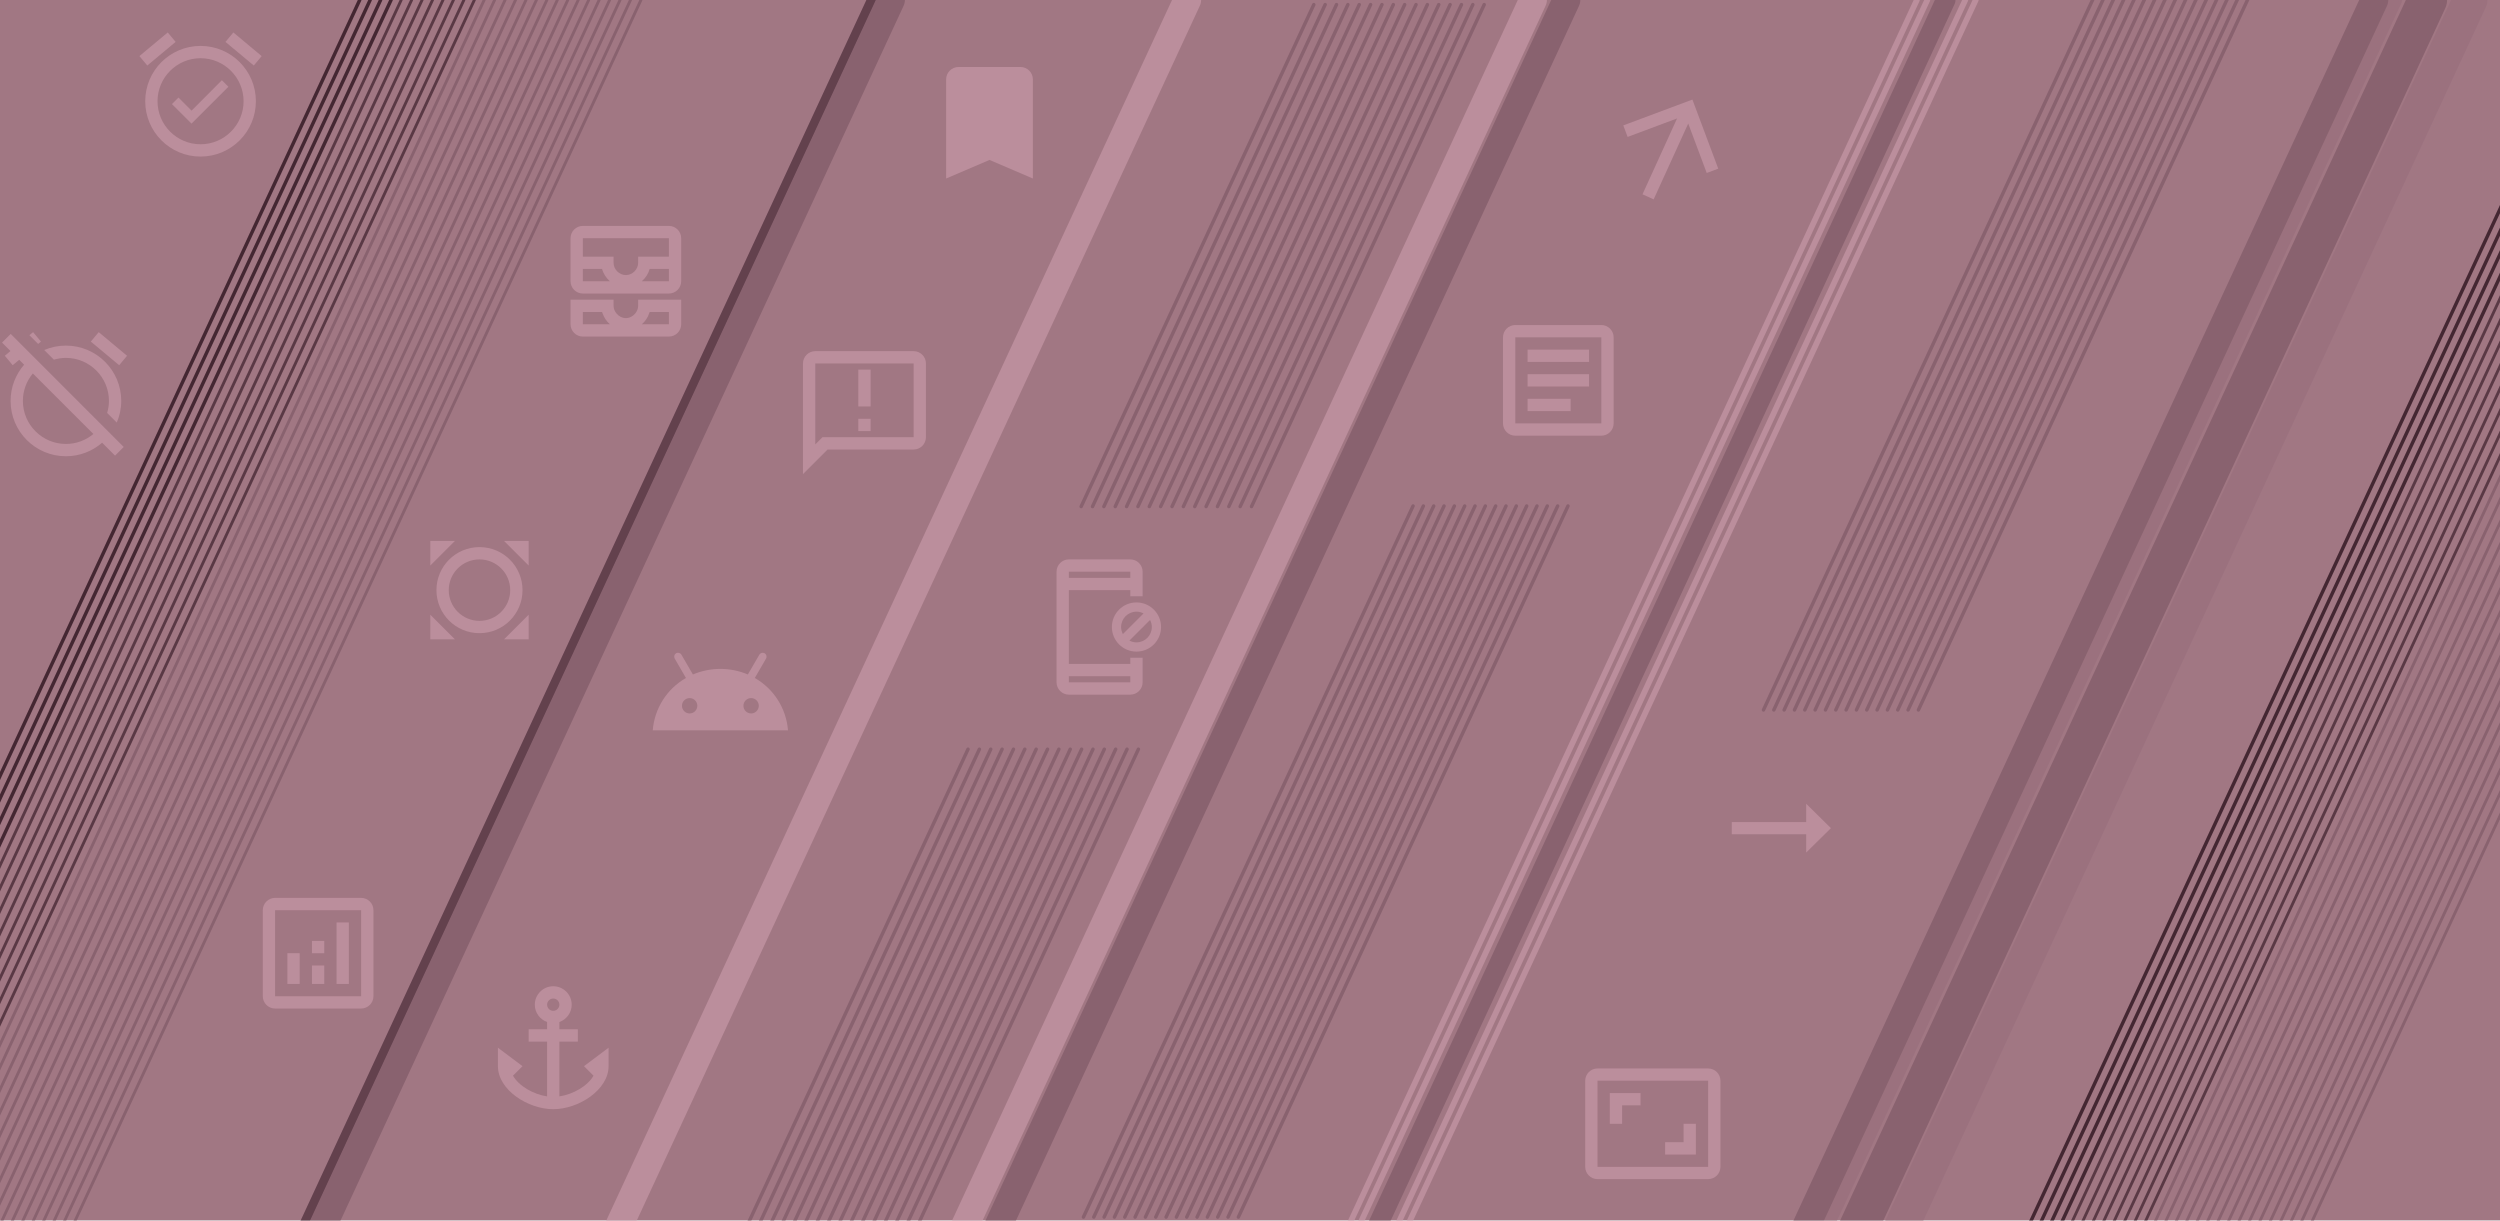
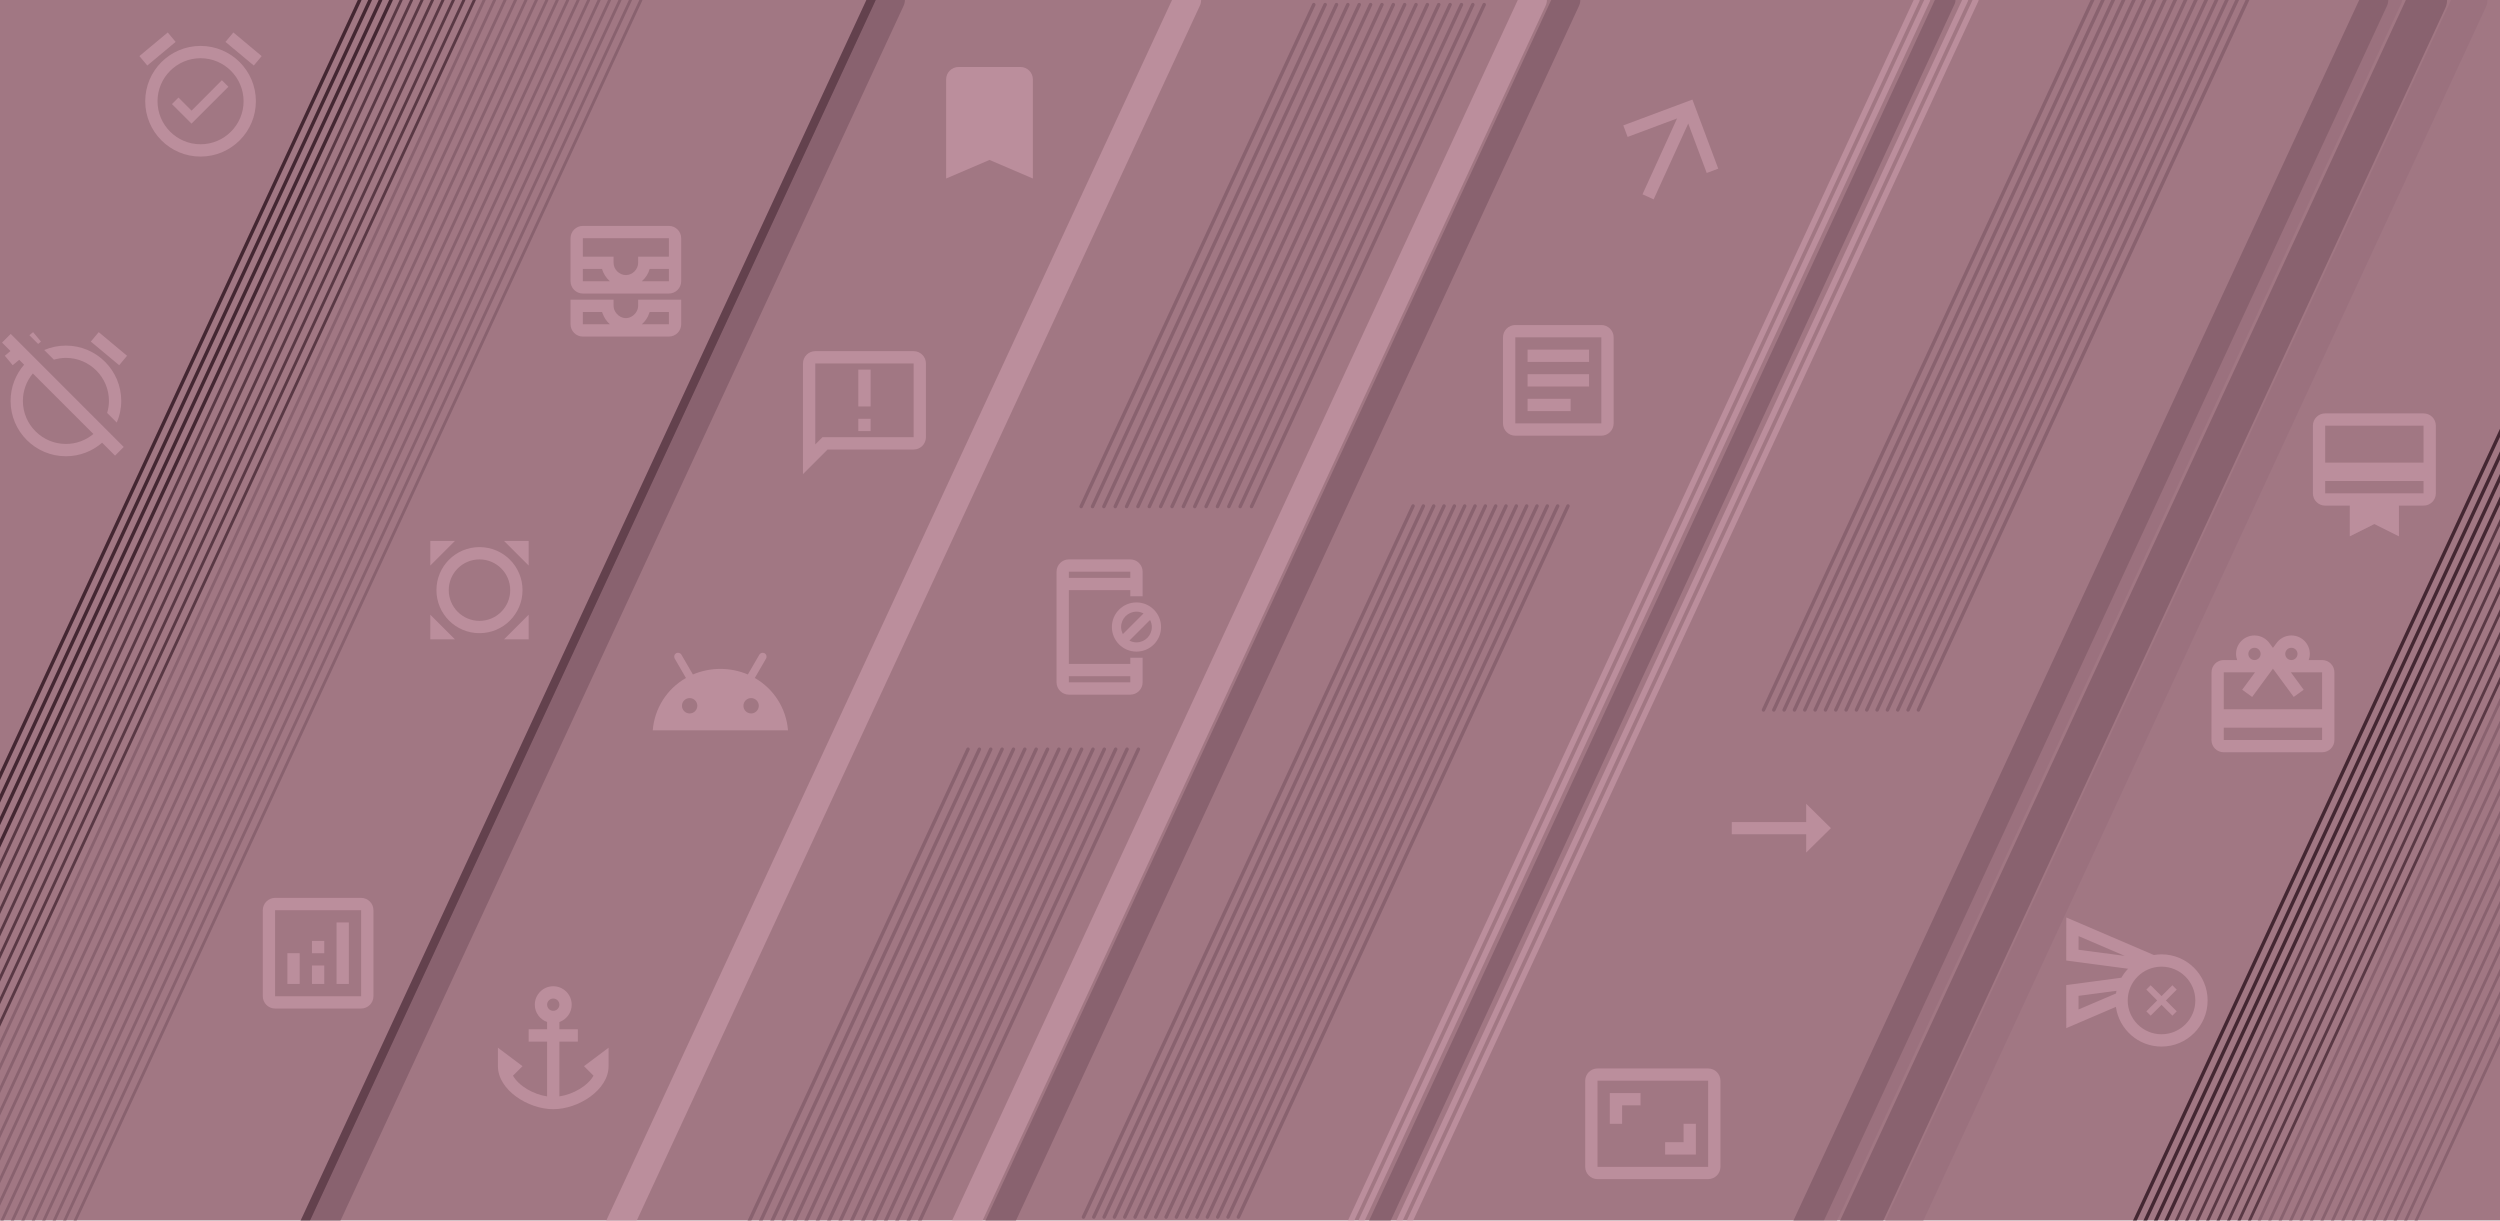
<svg xmlns="http://www.w3.org/2000/svg" width="2169" height="1059" viewBox="0 0 2169 1059" fill="none">
  <g opacity="0.9" clip-path="url(#clip0_5_849)">
    <rect width="2169" height="1059" fill="#986977" />
    <path d="M312.068 0L-185 1072.4" stroke="#31111D" stroke-width="3" stroke-linecap="round" />
    <path d="M321.135 0L-175.932 1072.4" stroke="#31111D" stroke-width="3" stroke-linecap="round" />
    <path d="M330.203 0L-166.865 1072.4" stroke="#31111D" stroke-width="3" stroke-linecap="round" />
    <path d="M339.271 0L-157.797 1072.4" stroke="#31111D" stroke-width="3" stroke-linecap="round" />
    <path d="M1139.85 4L938 439.494" stroke="#7D5260" stroke-width="3" stroke-linecap="round" />
    <path d="M1149.71 4L947.855 439.494" stroke="#7D5260" stroke-width="3" stroke-linecap="round" />
    <path d="M1159.56 4L957.71 439.494" stroke="#7D5260" stroke-width="3" stroke-linecap="round" />
    <path d="M1169.42 4L967.565 439.494" stroke="#7D5260" stroke-width="3" stroke-linecap="round" />
    <path d="M1179.27 4L977.42 439.494" stroke="#7D5260" stroke-width="3" stroke-linecap="round" />
    <path d="M1189.13 4L987.274 439.494" stroke="#7D5260" stroke-width="3" stroke-linecap="round" />
    <path d="M1198.98 4L997.129 439.494" stroke="#7D5260" stroke-width="3" stroke-linecap="round" />
    <path d="M1208.84 4L1006.98 439.494" stroke="#7D5260" stroke-width="3" stroke-linecap="round" />
    <path d="M1218.69 4L1016.84 439.494" stroke="#7D5260" stroke-width="3" stroke-linecap="round" />
    <path d="M1228.55 4L1026.69 439.494" stroke="#7D5260" stroke-width="3" stroke-linecap="round" />
    <path d="M1238.4 4L1036.55 439.494" stroke="#7D5260" stroke-width="3" stroke-linecap="round" />
    <path d="M1248.26 4L1046.4 439.494" stroke="#7D5260" stroke-width="3" stroke-linecap="round" />
    <path d="M1258.11 4L1056.26 439.494" stroke="#7D5260" stroke-width="3" stroke-linecap="round" />
    <path d="M1267.97 4L1066.11 439.494" stroke="#7D5260" stroke-width="3" stroke-linecap="round" />
    <path d="M1277.82 4L1075.97 439.494" stroke="#7D5260" stroke-width="3" stroke-linecap="round" />
    <path d="M1287.68 4L1085.82 439.494" stroke="#7D5260" stroke-width="3" stroke-linecap="round" />
    <path d="M839.855 650L638 1085.49" stroke="#7D5260" stroke-width="3" stroke-linecap="round" />
    <path d="M849.71 650L647.855 1085.49" stroke="#7D5260" stroke-width="3" stroke-linecap="round" />
    <path d="M859.565 650L657.71 1085.49" stroke="#7D5260" stroke-width="3" stroke-linecap="round" />
    <path d="M869.419 650L667.565 1085.49" stroke="#7D5260" stroke-width="3" stroke-linecap="round" />
    <path d="M879.274 650L677.42 1085.49" stroke="#7D5260" stroke-width="3" stroke-linecap="round" />
    <path d="M889.129 650L687.274 1085.49" stroke="#7D5260" stroke-width="3" stroke-linecap="round" />
    <path d="M898.984 650L697.129 1085.49" stroke="#7D5260" stroke-width="3" stroke-linecap="round" />
    <path d="M908.839 650L706.984 1085.49" stroke="#7D5260" stroke-width="3" stroke-linecap="round" />
    <path d="M918.694 650L716.839 1085.49" stroke="#7D5260" stroke-width="3" stroke-linecap="round" />
    <path d="M928.549 650L726.694 1085.49" stroke="#7D5260" stroke-width="3" stroke-linecap="round" />
    <path d="M938.404 650L736.549 1085.49" stroke="#7D5260" stroke-width="3" stroke-linecap="round" />
    <path d="M948.259 650L746.404 1085.49" stroke="#7D5260" stroke-width="3" stroke-linecap="round" />
    <path d="M958.113 650L756.258 1085.49" stroke="#7D5260" stroke-width="3" stroke-linecap="round" />
    <path d="M967.968 650L766.113 1085.49" stroke="#7D5260" stroke-width="3" stroke-linecap="round" />
    <path d="M977.823 650L775.968 1085.49" stroke="#7D5260" stroke-width="3" stroke-linecap="round" />
    <path d="M987.678 650L785.823 1085.49" stroke="#7D5260" stroke-width="3" stroke-linecap="round" />
    <path d="M1225.96 439L940 1055.95" stroke="#7D5260" stroke-width="3" stroke-linecap="round" />
    <path d="M1234.92 439L948.961 1055.95" stroke="#7D5260" stroke-width="3" stroke-linecap="round" />
    <path d="M1243.88 439L957.922 1055.95" stroke="#7D5260" stroke-width="3" stroke-linecap="round" />
    <path d="M1252.84 439L966.883 1055.95" stroke="#7D5260" stroke-width="3" stroke-linecap="round" />
    <path d="M1261.81 439L975.844 1055.95" stroke="#7D5260" stroke-width="3" stroke-linecap="round" />
    <path d="M1270.77 439L984.805 1055.95" stroke="#7D5260" stroke-width="3" stroke-linecap="round" />
    <path d="M1279.73 439L993.766 1055.95" stroke="#7D5260" stroke-width="3" stroke-linecap="round" />
    <path d="M1288.69 439L1002.73 1055.95" stroke="#7D5260" stroke-width="3" stroke-linecap="round" />
    <path d="M1297.65 439L1011.69 1055.95" stroke="#7D5260" stroke-width="3" stroke-linecap="round" />
    <path d="M1306.61 439L1020.65 1055.95" stroke="#7D5260" stroke-width="3" stroke-linecap="round" />
    <path d="M1315.57 439L1029.61 1055.95" stroke="#7D5260" stroke-width="3" stroke-linecap="round" />
    <path d="M1324.53 439L1038.57 1055.95" stroke="#7D5260" stroke-width="3" stroke-linecap="round" />
    <path d="M1333.49 439L1047.53 1055.95" stroke="#7D5260" stroke-width="3" stroke-linecap="round" />
    <path d="M1342.45 439L1056.49 1055.95" stroke="#7D5260" stroke-width="3" stroke-linecap="round" />
    <path d="M1351.42 439L1065.45 1055.95" stroke="#7D5260" stroke-width="3" stroke-linecap="round" />
    <path d="M1360.38 439L1074.42 1055.95" stroke="#7D5260" stroke-width="3" stroke-linecap="round" />
    <path d="M1815.96 -1L1530 615.949" stroke="#7D5260" stroke-width="3" stroke-linecap="round" />
    <path d="M1824.92 -1L1538.96 615.949" stroke="#7D5260" stroke-width="3" stroke-linecap="round" />
    <path d="M1833.88 -1L1547.92 615.949" stroke="#7D5260" stroke-width="3" stroke-linecap="round" />
    <path d="M1842.84 -1L1556.88 615.949" stroke="#7D5260" stroke-width="3" stroke-linecap="round" />
    <path d="M1851.81 -1L1565.84 615.949" stroke="#7D5260" stroke-width="3" stroke-linecap="round" />
    <path d="M1860.77 -1L1574.81 615.949" stroke="#7D5260" stroke-width="3" stroke-linecap="round" />
    <path d="M1869.73 -1L1583.77 615.949" stroke="#7D5260" stroke-width="3" stroke-linecap="round" />
    <path d="M1878.69 -1L1592.73 615.949" stroke="#7D5260" stroke-width="3" stroke-linecap="round" />
    <path d="M1887.65 -1L1601.69 615.949" stroke="#7D5260" stroke-width="3" stroke-linecap="round" />
    <path d="M1896.61 -1L1610.65 615.949" stroke="#7D5260" stroke-width="3" stroke-linecap="round" />
    <path d="M1905.57 -1L1619.61 615.949" stroke="#7D5260" stroke-width="3" stroke-linecap="round" />
    <path d="M1914.53 -1L1628.57 615.949" stroke="#7D5260" stroke-width="3" stroke-linecap="round" />
    <path d="M1923.49 -1L1637.53 615.949" stroke="#7D5260" stroke-width="3" stroke-linecap="round" />
    <path d="M1932.45 -1L1646.49 615.949" stroke="#7D5260" stroke-width="3" stroke-linecap="round" />
    <path d="M1941.42 -1L1655.45 615.949" stroke="#7D5260" stroke-width="3" stroke-linecap="round" />
    <path d="M1950.38 -1L1664.42 615.949" stroke="#7D5260" stroke-width="3" stroke-linecap="round" />
    <path d="M348.068 0L-149 1072.4" stroke="#492532" stroke-width="2.5" stroke-linecap="round" />
    <path d="M357.135 0L-139.932 1072.4" stroke="#492532" stroke-width="2.5" stroke-linecap="round" />
    <path d="M366.203 0L-130.865 1072.4" stroke="#492532" stroke-width="2.5" stroke-linecap="round" />
    <path d="M375.271 0L-121.797 1072.4" stroke="#492532" stroke-width="2.5" stroke-linecap="round" />
    <path d="M384.338 0L-112.729 1072.4" stroke="#492532" stroke-width="2.5" stroke-linecap="round" />
    <path d="M393.406 0L-103.662 1072.4" stroke="#492532" stroke-width="2.5" stroke-linecap="round" />
    <path d="M402.473 0L-94.594 1072.4" stroke="#492532" stroke-width="2.5" stroke-linecap="round" />
    <path d="M411.541 0L-85.527 1072.4" stroke="#492532" stroke-width="2.5" stroke-linecap="round" />
    <path d="M420.068 0L-77 1072.4" stroke="#7D5260" stroke-width="2.5" stroke-linecap="round" />
    <path d="M429.135 0L-67.932 1072.4" stroke="#7D5260" stroke-width="2.5" stroke-linecap="round" />
    <path d="M438.203 0L-58.865 1072.4" stroke="#7D5260" stroke-width="2.5" stroke-linecap="round" />
    <path d="M447.271 0L-49.797 1072.4" stroke="#7D5260" stroke-width="2.5" stroke-linecap="round" />
    <path d="M456.338 0L-40.73 1072.4" stroke="#7D5260" stroke-width="2.5" stroke-linecap="round" />
    <path d="M465.406 0L-31.662 1072.4" stroke="#7D5260" stroke-width="2.5" stroke-linecap="round" />
    <path d="M474.473 0L-22.594 1072.4" stroke="#7D5260" stroke-width="2.5" stroke-linecap="round" />
    <path d="M483.541 0L-13.527 1072.4" stroke="#7D5260" stroke-width="2.5" stroke-linecap="round" />
    <path d="M492.609 0L-4.459 1072.4" stroke="#7D5260" stroke-width="2.5" stroke-linecap="round" />
    <path d="M501.676 0L4.609 1072.4" stroke="#7D5260" stroke-width="2.5" stroke-linecap="round" />
    <path d="M510.744 0L13.676 1072.4" stroke="#7D5260" stroke-width="2.5" stroke-linecap="round" />
    <path d="M519.812 0L22.744 1072.4" stroke="#7D5260" stroke-width="2.5" stroke-linecap="round" />
    <path d="M528.879 0L31.811 1072.4" stroke="#7D5260" stroke-width="2.5" stroke-linecap="round" />
    <path d="M537.947 0L40.879 1072.4" stroke="#7D5260" stroke-width="2.5" stroke-linecap="round" />
    <path d="M547.014 0L49.947 1072.4" stroke="#7D5260" stroke-width="2.5" stroke-linecap="round" />
    <path d="M556.082 0L59.014 1072.4" stroke="#7D5260" stroke-width="2.5" stroke-linecap="round" />
-     <path d="M2253.07 0L1756 1072.4" stroke="#31111D" stroke-width="3" stroke-linecap="round" />
-     <path d="M2262.14 0L1765.07 1072.4" stroke="#31111D" stroke-width="3" stroke-linecap="round" />
-     <path d="M2271.2 0L1774.14 1072.4" stroke="#31111D" stroke-width="3" stroke-linecap="round" />
-     <path d="M2280.27 0L1783.2 1072.4" stroke="#31111D" stroke-width="3" stroke-linecap="round" />
-     <path d="M2289.07 0L1792 1072.4" stroke="#492532" stroke-width="2.5" stroke-linecap="round" />
-     <path d="M2298.14 0L1801.07 1072.4" stroke="#492532" stroke-width="2.5" stroke-linecap="round" />
-     <path d="M2307.2 0L1810.14 1072.4" stroke="#492532" stroke-width="2.5" stroke-linecap="round" />
-     <path d="M2316.27 0L1819.2 1072.4" stroke="#492532" stroke-width="2.5" stroke-linecap="round" />
-     <path d="M2325.34 0L1828.27 1072.4" stroke="#492532" stroke-width="2.5" stroke-linecap="round" />
-     <path d="M2334.41 0L1837.34 1072.4" stroke="#492532" stroke-width="2.5" stroke-linecap="round" />
-     <path d="M2343.47 0L1846.41 1072.4" stroke="#492532" stroke-width="2.5" stroke-linecap="round" />
-     <path d="M2352.54 0L1855.47 1072.4" stroke="#492532" stroke-width="2.5" stroke-linecap="round" />
-     <path d="M2361.07 0L1864 1072.4" stroke="#7D5260" stroke-width="2.5" stroke-linecap="round" />
-     <path d="M2370.14 0L1873.07 1072.4" stroke="#7D5260" stroke-width="2.5" stroke-linecap="round" />
-     <path d="M2379.2 0L1882.14 1072.4" stroke="#7D5260" stroke-width="2.5" stroke-linecap="round" />
-     <path d="M2388.27 0L1891.2 1072.4" stroke="#7D5260" stroke-width="2.5" stroke-linecap="round" />
-     <path d="M2397.34 0L1900.27 1072.4" stroke="#7D5260" stroke-width="2.5" stroke-linecap="round" />
-     <path d="M2406.41 0L1909.34 1072.4" stroke="#7D5260" stroke-width="2.5" stroke-linecap="round" />
-     <path d="M2415.47 0L1918.41 1072.4" stroke="#7D5260" stroke-width="2.5" stroke-linecap="round" />
-     <path d="M2424.54 0L1927.47 1072.4" stroke="#7D5260" stroke-width="2.5" stroke-linecap="round" />
-     <path d="M2433.61 0L1936.54 1072.4" stroke="#7D5260" stroke-width="2.5" stroke-linecap="round" />
-     <path d="M2442.68 0L1945.61 1072.4" stroke="#7D5260" stroke-width="2.5" stroke-linecap="round" />
-     <path d="M2451.74 0L1954.68 1072.4" stroke="#7D5260" stroke-width="2.5" stroke-linecap="round" />
-     <path d="M2460.81 0L1963.74 1072.4" stroke="#7D5260" stroke-width="2.5" stroke-linecap="round" />
-     <path d="M2469.88 0L1972.81 1072.4" stroke="#7D5260" stroke-width="2.5" stroke-linecap="round" />
-     <path d="M2478.95 0L1981.88 1072.4" stroke="#7D5260" stroke-width="2.5" stroke-linecap="round" />
-     <path d="M2488.01 0L1990.95 1072.4" stroke="#7D5260" stroke-width="2.5" stroke-linecap="round" />
-     <path d="M2497.08 0L2000.01 1072.4" stroke="#7D5260" stroke-width="2.5" stroke-linecap="round" />
+     <path d="M2343.07 0L1846 1072.4" stroke="#31111D" stroke-width="3" stroke-linecap="round" />
+     <path d="M2352.14 0L1855.07 1072.4" stroke="#31111D" stroke-width="3" stroke-linecap="round" />
+     <path d="M2361.2 0L1864.14 1072.4" stroke="#31111D" stroke-width="3" stroke-linecap="round" />
+     <path d="M2370.27 0L1873.2 1072.4" stroke="#31111D" stroke-width="3" stroke-linecap="round" />
+     <path d="M2379.07 0L1882 1072.4" stroke="#492532" stroke-width="2.5" stroke-linecap="round" />
+     <path d="M2388.14 0L1891.07 1072.4" stroke="#492532" stroke-width="2.5" stroke-linecap="round" />
+     <path d="M2397.2 0L1900.14 1072.4" stroke="#492532" stroke-width="2.5" stroke-linecap="round" />
+     <path d="M2406.27 0L1909.2 1072.4" stroke="#492532" stroke-width="2.5" stroke-linecap="round" />
+     <path d="M2415.34 0L1918.27 1072.4" stroke="#492532" stroke-width="2.5" stroke-linecap="round" />
+     <path d="M2424.41 0L1927.34 1072.4" stroke="#492532" stroke-width="2.5" stroke-linecap="round" />
+     <path d="M2433.47 0L1936.41 1072.4" stroke="#492532" stroke-width="2.5" stroke-linecap="round" />
+     <path d="M2442.54 0L1945.47 1072.4" stroke="#492532" stroke-width="2.5" stroke-linecap="round" />
+     <path d="M2451.07 0L1954 1072.4" stroke="#7D5260" stroke-width="2.5" stroke-linecap="round" />
+     <path d="M2460.14 0L1963.07 1072.4" stroke="#7D5260" stroke-width="2.5" stroke-linecap="round" />
+     <path d="M2469.2 0L1972.14 1072.4" stroke="#7D5260" stroke-width="2.5" stroke-linecap="round" />
+     <path d="M2478.27 0L1981.2 1072.4" stroke="#7D5260" stroke-width="2.5" stroke-linecap="round" />
+     <path d="M2487.34 0L1990.27 1072.4" stroke="#7D5260" stroke-width="2.5" stroke-linecap="round" />
+     <path d="M2496.41 0L1999.34 1072.4" stroke="#7D5260" stroke-width="2.5" stroke-linecap="round" />
+     <path d="M2505.47 0L2008.41 1072.4" stroke="#7D5260" stroke-width="2.5" stroke-linecap="round" />
+     <path d="M2514.54 0L2017.47 1072.4" stroke="#7D5260" stroke-width="2.5" stroke-linecap="round" />
+     <path d="M2523.61 0L2026.54 1072.4" stroke="#7D5260" stroke-width="2.5" stroke-linecap="round" />
+     <path d="M2532.68 0L2035.61 1072.4" stroke="#7D5260" stroke-width="2.5" stroke-linecap="round" />
+     <path d="M2541.74 0L2044.68 1072.4" stroke="#7D5260" stroke-width="2.5" stroke-linecap="round" />
+     <path d="M2550.81 0L2053.74 1072.4" stroke="#7D5260" stroke-width="2.5" stroke-linecap="round" />
+     <path d="M2559.88 0L2062.81 1072.4" stroke="#7D5260" stroke-width="2.5" stroke-linecap="round" />
+     <path d="M2568.95 0L2071.88 1072.4" stroke="#7D5260" stroke-width="2.5" stroke-linecap="round" />
+     <path d="M2578.01 0L2080.95 1072.4" stroke="#7D5260" stroke-width="2.5" stroke-linecap="round" />
+     <path d="M2587.08 0L2090.01 1072.4" stroke="#7D5260" stroke-width="2.5" stroke-linecap="round" />
    <path d="M756.068 0L259 1072.4" stroke="#532D3B" stroke-width="8" stroke-linecap="round" />
    <path d="M773.068 0L276 1072.4" stroke="#7D5260" stroke-width="24" stroke-linecap="round" />
    <path d="M2078.07 0L1581 1072.4" stroke="#916371" stroke-width="12" stroke-linecap="round" />
    <path d="M2060.07 0L1563 1072.4" stroke="#7D5260" stroke-width="24" stroke-linecap="round" />
    <path d="M2143.07 0L1646 1072.4" stroke="#916371" stroke-width="30" stroke-linecap="round" />
    <path d="M2106.07 0L1609 1072.4" stroke="#7D5260" stroke-width="34" stroke-linecap="round" />
    <path d="M1663.07 0L1166 1072.4" stroke="#B58392" stroke-width="5" stroke-linecap="round" />
    <path d="M1672.14 0L1175.07 1072.4" stroke="#B58392" stroke-width="5" stroke-linecap="round" />
    <path d="M1705.07 0L1208 1072.4" stroke="#B58392" stroke-width="5" stroke-linecap="round" />
    <path d="M1714.14 0L1217.07 1072.4" stroke="#B58392" stroke-width="5" stroke-linecap="round" />
    <path d="M1688.07 0L1191 1072.4" stroke="#7D5260" stroke-width="17" stroke-linecap="round" />
    <path d="M1030.07 0L533 1072.4" stroke="#B58392" stroke-width="24" stroke-linecap="round" />
    <path d="M1359.07 0L862 1072.4" stroke="#7D5260" stroke-width="24" stroke-linecap="round" />
    <path d="M1330.07 0L833 1072.4" stroke="#B58392" stroke-width="24" stroke-linecap="round" />
    <path d="M46.736 312.053C50.043 311.093 53.563 310.507 57.189 310.507C77.776 310.507 94.523 327.253 94.523 347.84C94.523 351.467 93.936 354.987 92.976 358.293L101.296 366.613C103.803 360.853 105.189 354.507 105.189 347.84C105.189 321.333 83.696 299.84 57.189 299.84C50.523 299.84 44.176 301.227 38.363 303.68L46.736 312.053ZM85.653 288.16L110.224 308.667L103.397 316.853L78.811 296.357L85.653 288.16ZM9.296 289.707L1.776 297.227L9.083 304.533L4.176 308.64L11.003 316.853L16.656 312.16L20.923 316.427C13.616 324.853 9.189 335.84 9.189 347.84C9.189 374.347 30.683 395.84 57.189 395.84C69.189 395.84 80.176 391.413 88.603 384.107L99.803 395.307L107.323 387.787L9.296 289.707ZM57.189 385.173C36.603 385.173 19.856 368.427 19.856 347.84C19.856 338.773 23.109 330.453 28.496 324L81.029 376.533C74.576 381.92 66.256 385.173 57.189 385.173ZM33.083 298.4L35.536 296.373L28.709 288.16L25.509 290.827L33.083 298.4Z" fill="#B58392" />
    <path d="M166.211 96L154.851 84.64L149.197 90.293L166.157 107.253L198.157 75.253L192.504 69.6L166.211 96ZM202.461 28.16L227.032 48.667L220.205 56.853L195.619 36.357L202.461 28.16ZM145.533 28.16L152.371 36.352L127.795 56.853L120.968 48.661L145.533 28.16ZM173.997 39.84C147.491 39.84 125.997 61.333 125.997 87.84C125.997 114.347 147.491 135.84 173.997 135.84C200.504 135.84 221.997 114.347 221.997 87.84C221.997 61.333 200.504 39.84 173.997 39.84ZM173.997 125.173C153.411 125.173 136.664 108.427 136.664 87.84C136.664 67.253 153.411 50.507 173.997 50.507C194.584 50.507 211.331 67.253 211.331 87.84C211.331 108.427 194.584 125.173 173.997 125.173Z" fill="#B58392" />
    <path d="M580.333 196H505.667C499.8 196 495 200.8 495 206.667V244C495 249.867 499.8 254.667 505.667 254.667H580.333C586.2 254.667 591 249.867 591 244V206.667C591 200.8 586.2 196 580.333 196ZM505.667 233.333H522.36C523.48 237.493 525.933 241.173 529.133 244H505.667V233.333ZM580.333 244H556.867C560.067 241.173 562.52 237.493 563.64 233.333H580.333V244ZM580.333 222.667H553.667V228C553.667 233.707 548.707 238.667 543 238.667C537.293 238.667 532.333 233.707 532.333 228V222.667H505.667V206.667H580.333V222.667ZM553.667 260V265.333C553.667 267.84 552.653 270.133 551.107 272C549.133 274.4 546.2 276 543 276C539.8 276 536.867 274.4 534.893 272C533.347 270.133 532.333 267.84 532.333 265.333V260H495V281.333C495 287.2 499.8 292 505.667 292H580.333C586.2 292 591 287.2 591 281.333V260H553.667ZM505.667 270.667H522.36C522.467 271.147 522.68 271.573 522.84 272C524.12 275.627 526.307 278.827 529.133 281.333H505.667V270.667ZM580.333 281.333H556.867C559.747 278.827 561.933 275.627 563.16 272C563.32 271.573 563.533 271.147 563.64 270.667H580.333V281.333Z" fill="#B58392" />
    <path d="M373.333 469.333V490.667L394.667 469.333H373.333ZM437.333 469.333L458.667 490.667V469.333H437.333ZM458.667 554.667V533.333L437.333 554.667H458.667ZM373.333 554.667H394.667L373.333 533.333V554.667ZM453.333 512C453.333 491.36 436.64 474.667 416 474.667C395.36 474.667 378.667 491.36 378.667 512C378.667 532.64 395.36 549.333 416 549.333C436.64 549.333 453.333 532.64 453.333 512ZM416 538.667C401.28 538.667 389.333 526.72 389.333 512C389.333 497.28 401.28 485.333 416 485.333C430.72 485.333 442.667 497.28 442.667 512C442.667 526.72 430.72 538.667 416 538.667Z" fill="#B58392" />
    <path d="M313.333 779H238.667C232.8 779 228 783.8 228 789.667V864.333C228 870.2 232.8 875 238.667 875H313.333C319.2 875 324 870.2 324 864.333V789.667C324 783.8 319.2 779 313.333 779ZM313.333 864.333H238.667V789.667H313.333V864.333Z" fill="#B58392" />
    <path d="M260 827H249.333V853.667H260V827Z" fill="#B58392" />
    <path d="M302.667 800.333H292V853.667H302.667V800.333Z" fill="#B58392" />
    <path d="M281.333 837.667H270.667V853.667H281.333V837.667Z" fill="#B58392" />
    <path d="M281.333 816.333H270.667V827H281.333V816.333Z" fill="#B58392" />
    <path d="M506.667 925L514.933 933.267C509.813 942.28 497.173 949.48 485.333 951.24V903.667H501.333V893H485.333V886.707C491.52 884.467 496 878.6 496 871.667C496 862.867 488.8 855.667 480 855.667C471.2 855.667 464 862.867 464 871.667C464 878.6 468.48 884.467 474.667 886.707V893H458.667V903.667H474.667V951.24C462.827 949.48 450.187 942.28 445.067 933.267L453.333 925L432 909V925C432 945.693 458.24 962.333 480 962.333C501.76 962.333 528 945.693 528 925V909L506.667 925ZM480 866.333C482.933 866.333 485.333 868.733 485.333 871.667C485.333 874.6 482.933 877 480 877C477.067 877 474.667 874.6 474.667 871.667C474.667 868.733 477.067 866.333 480 866.333Z" fill="#B58392" />
    <path d="M654.867 588.221L664.68 571.261C665.533 569.607 664.893 567.581 663.293 566.727C661.747 565.927 659.827 566.407 658.867 567.901L648.84 585.181C633.587 578.727 616.413 578.727 601.16 585.181L591.133 567.901C590.12 566.354 588.04 565.874 586.493 566.834C585 567.794 584.52 569.714 585.32 571.261L595.133 588.221C578.6 597.661 567.827 614.674 566.333 633.661H683.667C682.173 614.674 671.4 597.661 654.867 588.221ZM598.333 618.994C594.653 618.994 591.667 616.007 591.667 612.327C591.667 608.647 594.653 605.661 598.333 605.661C602.013 605.661 605 608.647 605 612.327C605 616.007 602.013 618.994 598.333 618.994ZM651.667 618.994C647.987 618.994 645 616.007 645 612.327C645 608.647 647.987 605.661 651.667 605.661C655.347 605.661 658.333 608.647 658.333 612.327C658.333 616.007 655.347 618.994 651.667 618.994Z" fill="#B58392" />
    <path d="M792.667 304.667H707.333C701.467 304.667 696.667 309.467 696.667 315.333V411.333L718 390H792.667C798.533 390 803.333 385.2 803.333 379.333V315.333C803.333 309.467 798.533 304.667 792.667 304.667ZM792.667 379.333H713.573L707.333 385.573V315.333H792.667V379.333ZM744.667 320.667H755.333V352.667H744.667V320.667ZM744.667 363.333H755.333V374H744.667V363.333Z" fill="#B58392" />
    <path d="M986 522.667C974.213 522.667 964.667 532.213 964.667 544C964.667 555.787 974.213 565.333 986 565.333C997.787 565.333 1007.33 555.787 1007.33 544C1007.33 532.213 997.787 522.667 986 522.667ZM972.667 544C972.667 536.64 978.64 530.667 986 530.667C988.24 530.667 990.267 531.253 992.133 532.213L974.213 550.133C973.253 548.267 972.667 546.24 972.667 544ZM986 557.333C983.76 557.333 981.733 556.747 979.867 555.787L997.787 537.867C998.747 539.733 999.333 541.76 999.333 544C999.333 551.36 993.36 557.333 986 557.333Z" fill="#B58392" />
    <path d="M980.667 576H927.333V512H980.667V517.333H991.333V496C991.333 490.133 986.533 485.333 980.667 485.333H927.333C921.467 485.333 916.667 490.133 916.667 496V592C916.667 597.867 921.467 602.667 927.333 602.667H980.667C986.533 602.667 991.333 597.867 991.333 592V570.667H980.667V576ZM927.333 496H980.667V501.333H927.333V496ZM980.667 592H927.333V586.667H980.667V592Z" fill="#B58392" />
    <path d="M1408.38 108.801L1412.12 118.792L1455.03 102.748L1425.04 168.567L1434.71 172.978L1464.71 107.158L1480.75 150.07L1490.75 146.334L1468.33 86.387L1408.38 108.801Z" fill="#B58392" />
    <path d="M1389.33 292.667V367.333H1314.67V292.667H1389.33ZM1389.33 282H1314.67C1308.8 282 1304 286.8 1304 292.667V367.333C1304 373.2 1308.8 378 1314.67 378H1389.33C1395.2 378 1400 373.2 1400 367.333V292.667C1400 286.8 1395.2 282 1389.33 282Z" fill="#B58392" />
    <path d="M1362.67 356.667H1325.33V346H1362.67V356.667ZM1378.67 335.333H1325.33V324.667H1378.67V335.333ZM1378.67 314H1325.33V303.333H1378.67V314Z" fill="#B58392" />
    <path d="M1471.33 975H1460.67V991H1444.67V1001.67H1471.33V975ZM1407.33 959H1423.33V948.333H1396.67V975H1407.33V959ZM1482 927H1386C1380.13 927 1375.33 931.8 1375.33 937.667V1012.33C1375.33 1018.2 1380.13 1023 1386 1023H1482C1487.87 1023 1492.67 1018.2 1492.67 1012.33V937.667C1492.67 931.8 1487.87 927 1482 927ZM1482 1012.39H1386V937.613H1482V1012.39Z" fill="#B58392" />
    <path d="M1567.05 713.207H1502.5V723.791H1567.05V739.666L1588.5 718.499L1567.05 697.332V713.207Z" fill="#B58392" />
    <path d="M-1010.66 670.469L3560.14 2789.25" stroke="#FF0000" stroke-width="8" stroke-linecap="round" />
    <path d="M885.375 58.125H831.625C825.712 58.125 820.875 62.962 820.875 68.875V154.875L858.5 138.75L896.125 154.875V68.875C896.125 62.962 891.288 58.125 885.375 58.125Z" fill="#B58392" />
+     <path d="M1875.33 828C1873.09 828 1870.91 828.213 1868.72 828.587L1792.72 796L1792.67 833.333L1846.32 840.48C1844.08 842.827 1842.16 845.44 1840.51 848.267L1792.67 854.667L1792.72 892L1835.76 873.547C1838.48 893.013 1855.12 908 1875.33 908C1897.41 908 1915.33 890.08 1915.33 868C1915.33 845.92 1897.41 828 1875.33 828ZM1803.33 824L1803.39 812.16L1843.44 829.333L1803.33 824ZM1835.87 861.92L1803.33 875.84V864L1836.24 859.627C1836.08 860.373 1835.97 861.12 1835.87 861.92ZM1875.33 897.333C1859.17 897.333 1846 884.16 1846 868C1846 851.84 1859.17 838.667 1875.33 838.667C1891.49 838.667 1904.67 851.84 1904.67 868C1904.67 884.16 1891.49 897.333 1875.33 897.333Z" fill="#B58392" />
+     <path d="M1884.77 854.827L1875.33 864.213L1865.89 854.827L1862.16 858.56L1871.55 868L1862.16 877.44L1865.89 881.173L1875.33 871.787L1884.77 881.173L1888.51 877.44L1879.12 868L1888.51 858.56L1884.77 854.827Z" fill="#B58392" />
+     <path d="M2014.67 572.667H2003.04C2003.63 571.013 2004 569.2 2004 567.333C2004 558.48 1996.85 551.333 1988 551.333C1982.4 551.333 1977.55 554.213 1974.67 558.533L1972 562.107L1969.33 558.48C1966.45 554.213 1961.6 551.333 1956 551.333C1947.15 551.333 1940 558.48 1940 567.333C1940 569.2 1940.37 571.013 1940.96 572.667H1929.33C1923.41 572.667 1918.72 577.413 1918.72 583.333L1918.67 642C1918.67 647.92 1923.41 652.667 1929.33 652.667H2014.67C2020.59 652.667 2025.33 647.92 2025.33 642V583.333C2025.33 577.413 2020.59 572.667 2014.67 572.667ZM1988 562C1990.93 562 1993.33 564.4 1993.33 567.333C1993.33 570.267 1990.93 572.667 1988 572.667C1985.07 572.667 1982.67 570.267 1982.67 567.333C1982.67 564.4 1985.07 562 1988 562ZM1956 562C1958.93 562 1961.33 564.4 1961.33 567.333C1961.33 570.267 1958.93 572.667 1956 572.667C1953.07 572.667 1950.67 570.267 1950.67 567.333C1950.67 564.4 1953.07 562 1956 562ZM2014.67 642H1929.33V631.333H2014.67V642ZM2014.67 615.333H1929.33V583.333H1956.43L1945.33 598.427L1953.97 604.667L1972 580.133L1990.03 604.667L1998.67 598.427L1987.57 583.333H2014.67V615.333Z" fill="#B58392" />
+     <path d="M2102.67 358.667H2017.33C2011.41 358.667 2006.67 363.413 2006.67 369.333V428C2006.67 433.92 2011.41 438.667 2017.33 438.667H2038.67V465.333L2060 454.667L2081.33 465.333V438.667H2102.67C2108.59 438.667 2113.33 433.92 2113.33 428V369.333C2113.33 363.413 2108.59 358.667 2102.67 358.667ZM2102.67 428H2017.33V417.333H2102.67V428ZM2102.67 401.333H2017.33V369.333H2102.67V401.333Z" fill="#B58392" />
  </g>
  <defs>
    <clipPath id="clip0_5_849">
      <rect width="2169" height="1059" fill="white" />
    </clipPath>
  </defs>
</svg>
